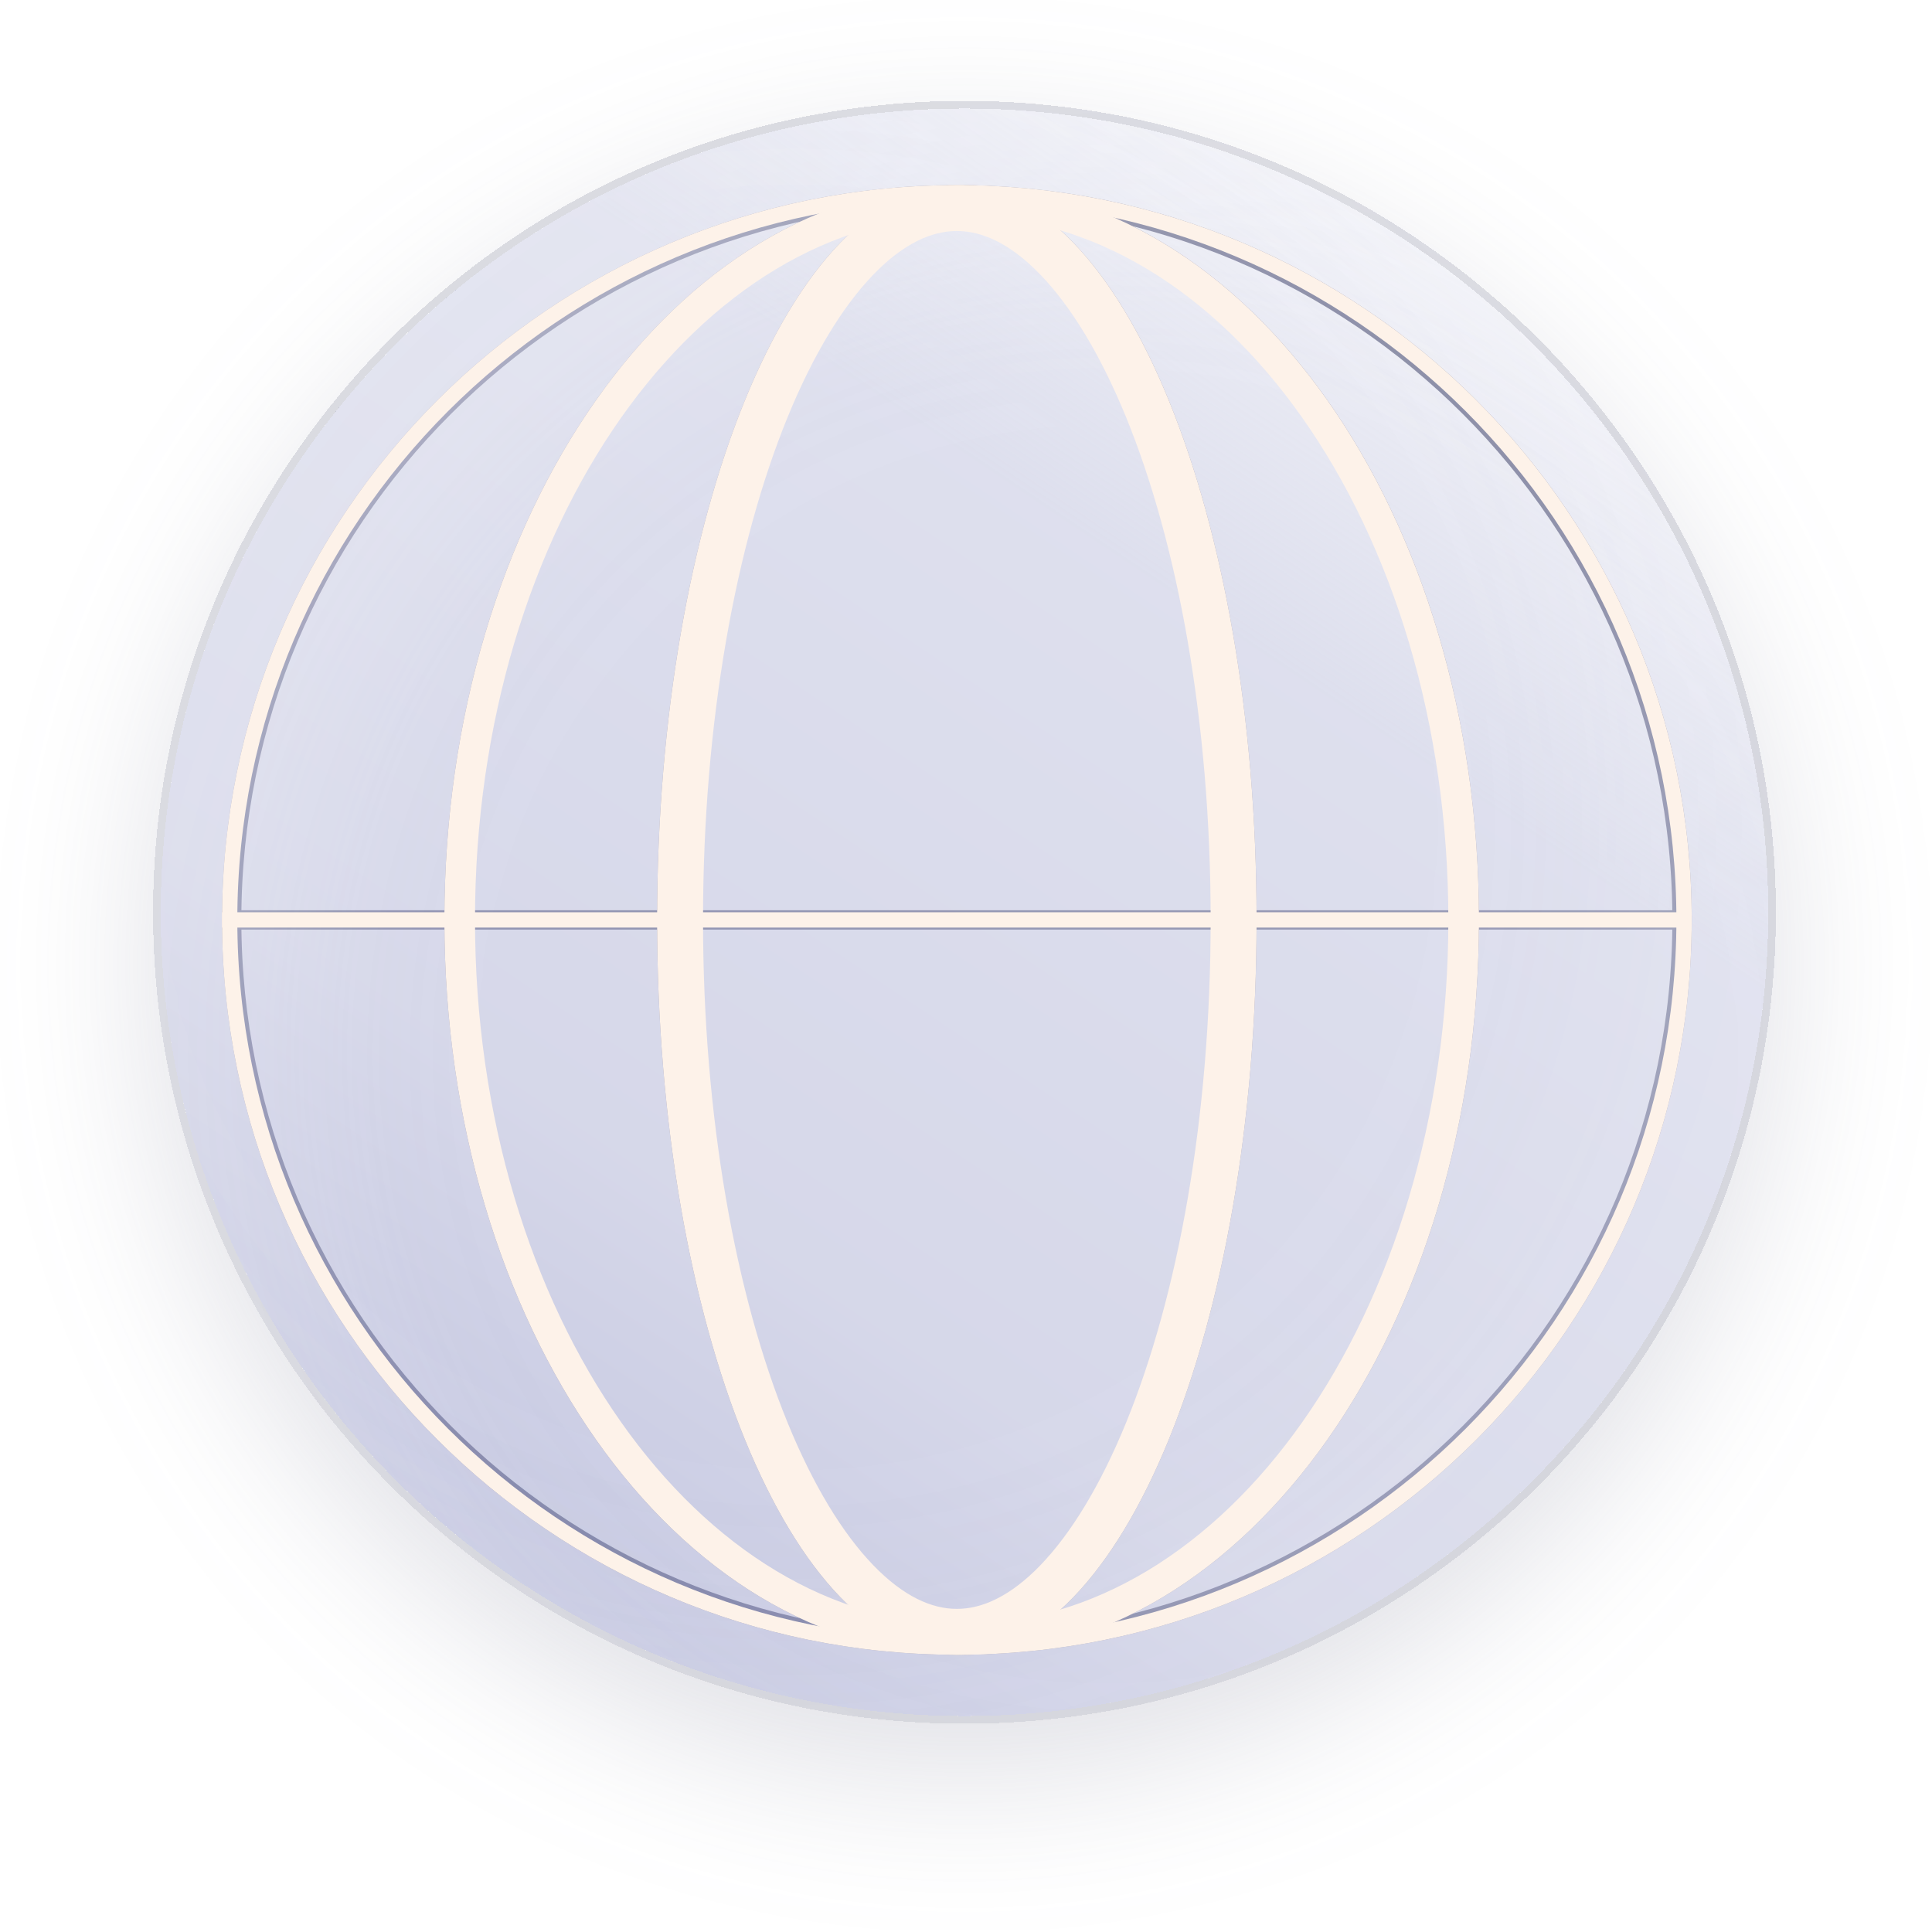
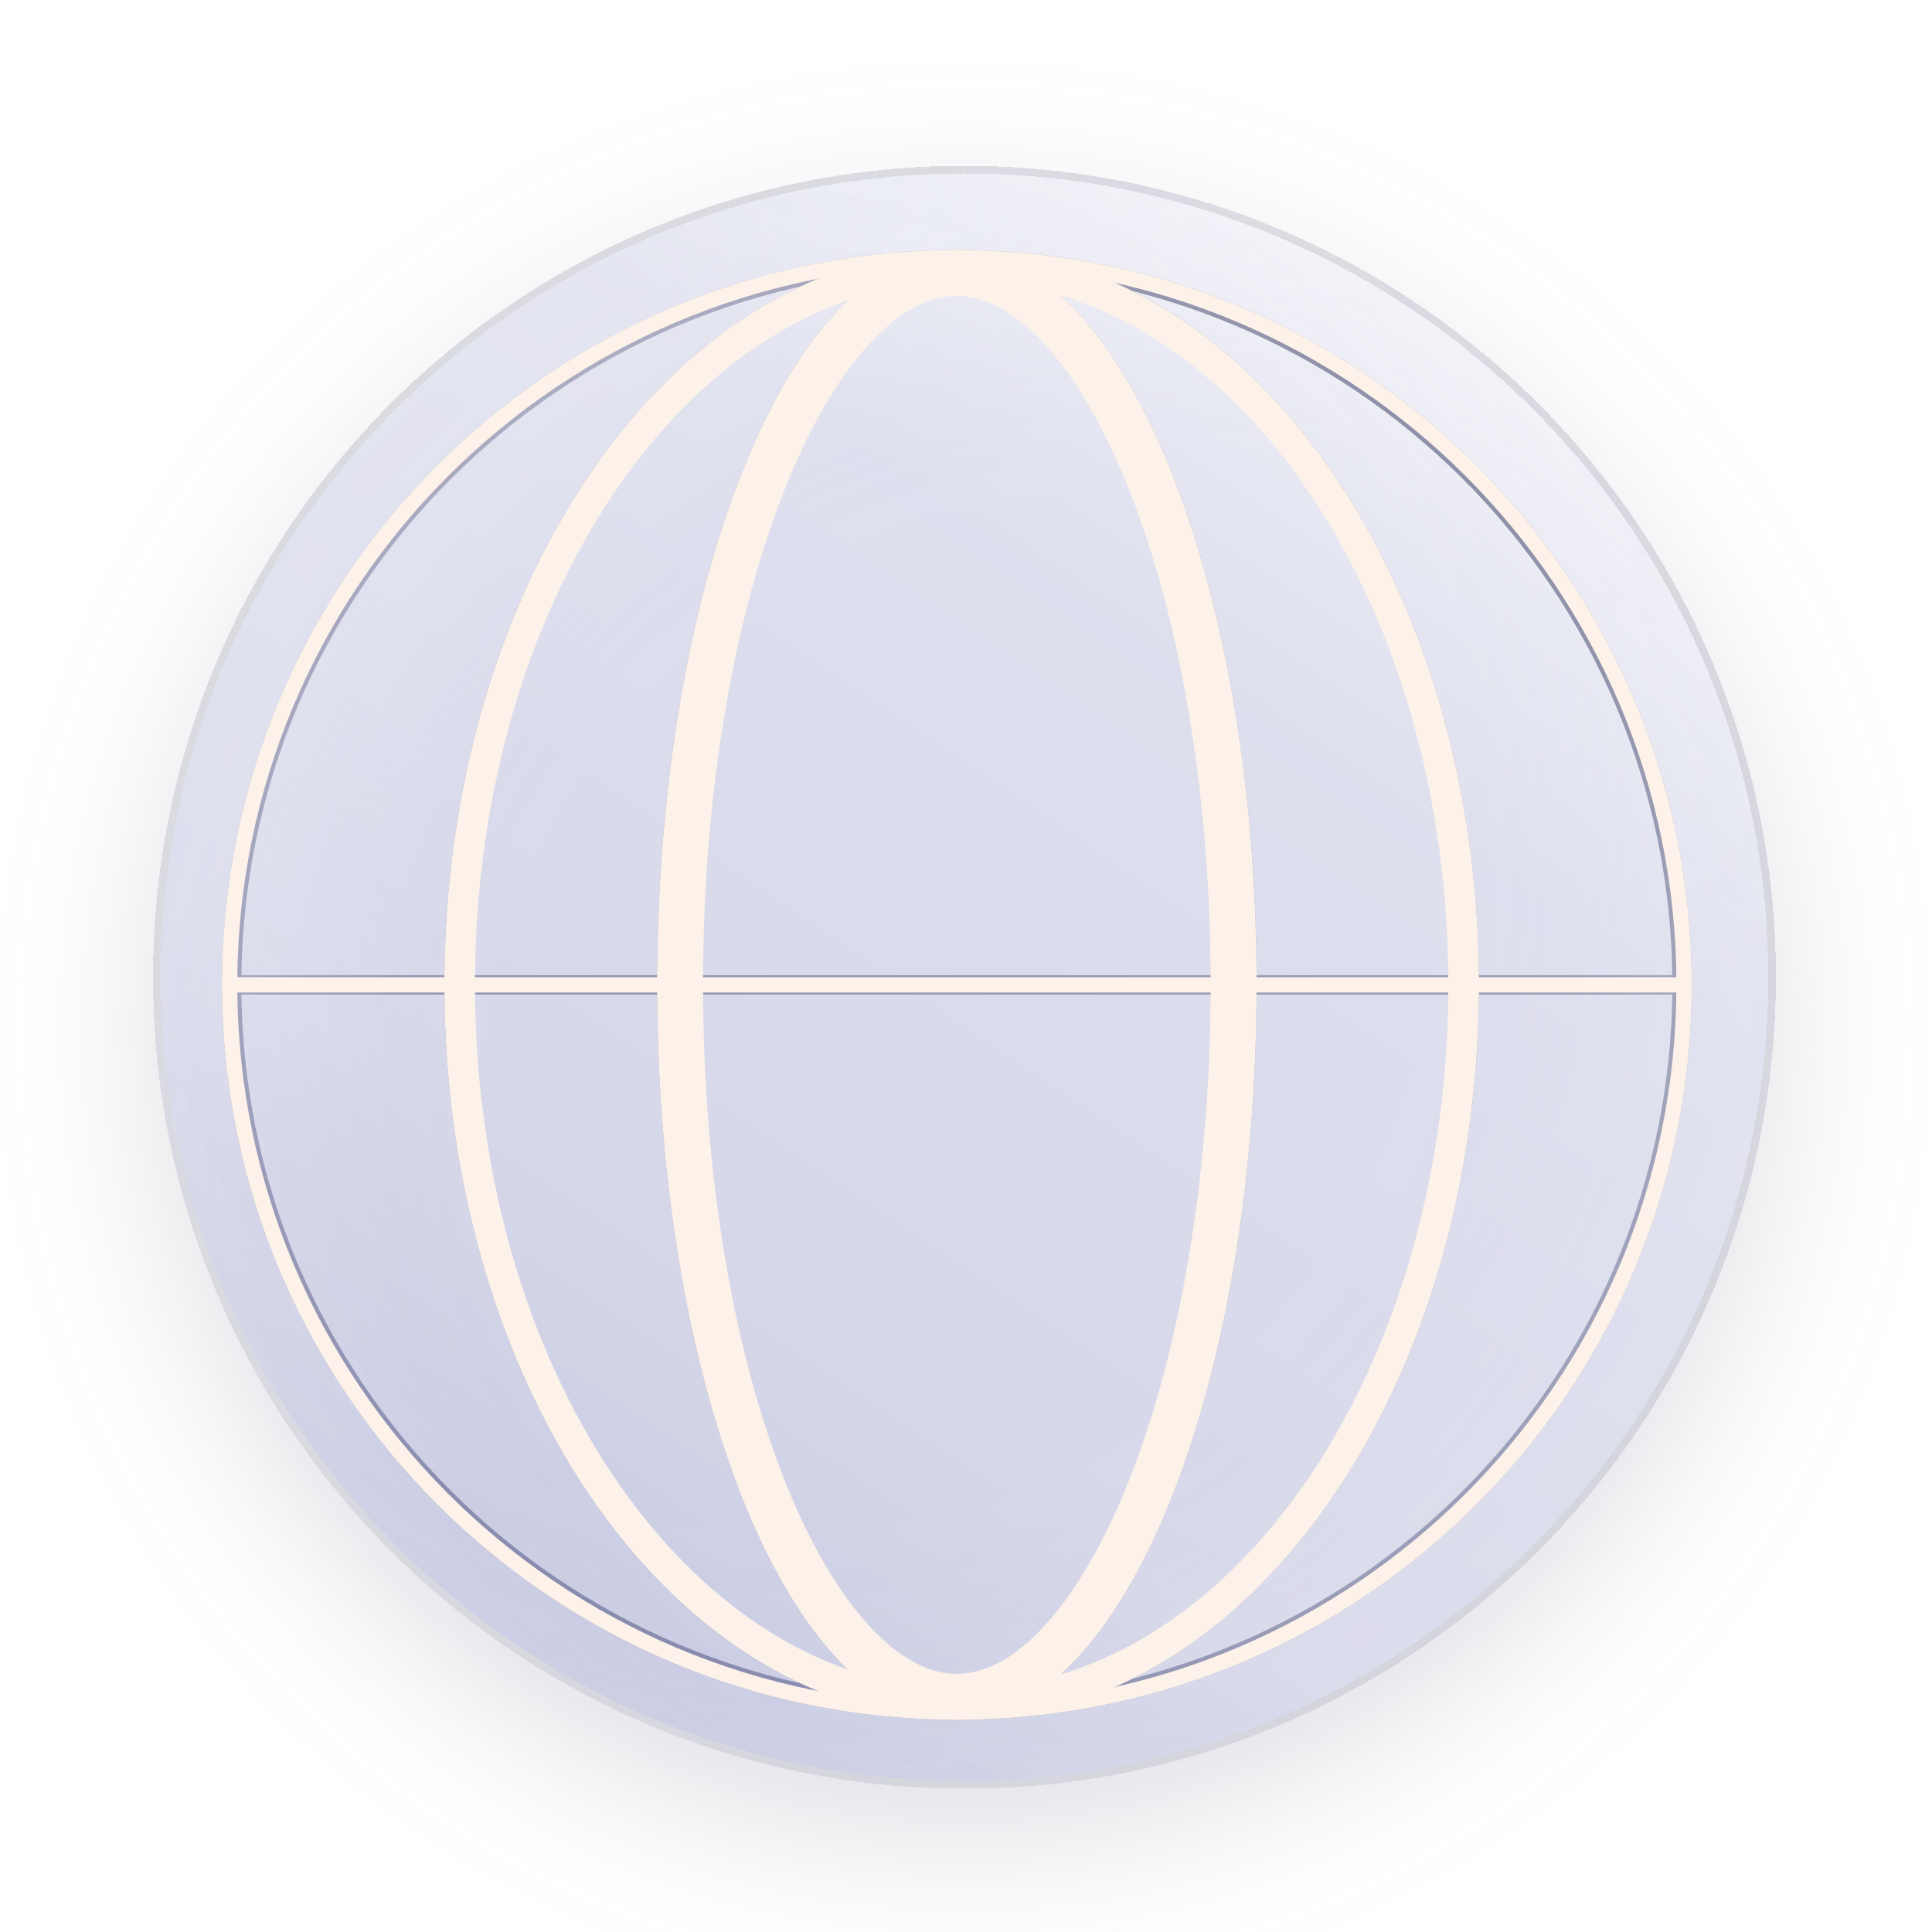
- <svg xmlns="http://www.w3.org/2000/svg" width="119" height="119" viewBox="0 0 119 119" fill="none">
+ <svg xmlns="http://www.w3.org/2000/svg" width="119" height="119" viewBox="0 -4 119 119" fill="none">
  <circle cx="58.937" cy="56.663" r="44.667" stroke="#666883" stroke-width="1.191" />
  <path d="M58.937 11.996C61.273 11.996 63.556 13.155 65.693 15.371C67.832 17.589 69.786 20.83 71.439 24.883C74.745 32.986 76.803 44.222 76.803 56.663C76.803 69.105 74.745 80.34 71.439 88.444C69.786 92.497 67.832 95.737 65.693 97.955C63.556 100.171 61.273 101.33 58.937 101.33C56.599 101.33 54.316 100.171 52.179 97.955C50.04 95.737 48.086 92.497 46.433 88.444C43.127 80.34 41.069 69.105 41.069 56.663C41.069 44.222 43.127 32.986 46.433 24.883C48.086 20.83 50.04 17.589 52.179 15.371C54.316 13.155 56.6 11.996 58.937 11.996Z" stroke="#666883" stroke-width="1.191" />
  <path d="M59.233 11.996C67.786 11.996 75.589 16.919 81.277 25C86.965 33.079 90.501 44.272 90.501 56.663C90.501 69.054 86.965 80.247 81.277 88.326C75.589 96.407 67.786 101.33 59.233 101.33C50.681 101.33 42.879 96.407 37.19 88.326C31.503 80.247 27.967 69.054 27.967 56.663C27.967 44.272 31.503 33.079 37.19 25C42.879 16.92 50.681 11.996 59.233 11.996Z" stroke="#666883" stroke-width="1.191" />
  <path d="M13.674 56.662H104.199" stroke="#666883" stroke-width="1.191" />
  <g filter="url(#filter0_dii_2646_3158)" data-figma-bg-blur-radius="2.97399">
    <circle cx="59.407" cy="56.192" r="49.506" fill="url(#paint0_linear_2646_3158)" fill-opacity="0.55" shape-rendering="crispEdges" />
    <circle cx="59.407" cy="56.192" r="49.742" stroke="#666883" stroke-opacity="0.3" stroke-width="0.471" shape-rendering="crispEdges" />
  </g>
  <circle cx="58.937" cy="56.663" r="44.791" stroke="#FDF2E9" stroke-width="0.943" />
  <path d="M58.937 12.815C60.982 12.815 63.066 13.826 65.105 15.94C67.147 18.058 69.052 21.197 70.682 25.192C73.938 33.175 75.984 44.301 75.984 56.663C75.984 69.025 73.938 80.152 70.682 88.135C69.052 92.13 67.147 95.269 65.105 97.387C63.066 99.501 60.982 100.512 58.937 100.512C56.891 100.512 54.806 99.501 52.768 97.387C50.725 95.269 48.82 92.13 47.19 88.135C43.934 80.152 41.888 69.025 41.888 56.663C41.888 44.301 43.934 33.175 47.19 25.192C48.82 21.197 50.725 18.058 52.768 15.94C54.806 13.826 56.891 12.815 58.937 12.815Z" stroke="#FDF2E9" stroke-width="2.829" />
  <path d="M59.233 12.344C67.642 12.344 75.35 17.184 80.993 25.2C86.635 33.214 90.153 44.335 90.153 56.663C90.153 68.991 86.635 80.112 80.993 88.126C75.35 96.143 67.642 100.983 59.233 100.983C50.825 100.983 43.118 96.143 37.475 88.126C31.833 80.112 28.314 68.991 28.314 56.663C28.314 44.335 31.833 33.214 37.475 25.2C43.118 17.184 50.825 12.344 59.233 12.344Z" stroke="#FDF2E9" stroke-width="1.886" />
  <path d="M13.674 56.662H104.199" stroke="#FDF2E9" stroke-width="0.943" />
  <defs>
    <filter id="filter0_dii_2646_3158" x="-1.053" y="-8.08239e-05" width="119.867" height="118.815" filterUnits="userSpaceOnUse" color-interpolation-filters="sRGB">
      <feFlood flood-opacity="0" result="BackgroundImageFix" />
      <feColorMatrix in="SourceAlpha" type="matrix" values="0 0 0 0 0 0 0 0 0 0 0 0 0 0 0 0 0 0 127 0" result="hardAlpha" />
      <feOffset dy="3.216" />
      <feGaussianBlur stdDeviation="4.715" />
      <feComposite in2="hardAlpha" operator="out" />
      <feColorMatrix type="matrix" values="0 0 0 0 0.4 0 0 0 0 0.408 0 0 0 0 0.514 0 0 0 0.2 0" />
      <feBlend mode="normal" in2="BackgroundImageFix" result="effect1_dropShadow_2646_3158" />
      <feBlend mode="normal" in="SourceGraphic" in2="effect1_dropShadow_2646_3158" result="shape" />
      <feColorMatrix in="SourceAlpha" type="matrix" values="0 0 0 0 0 0 0 0 0 0 0 0 0 0 0 0 0 0 127 0" result="hardAlpha" />
      <feOffset dx="8.735" dy="8.735" />
      <feGaussianBlur stdDeviation="5.241" />
      <feComposite in2="hardAlpha" operator="arithmetic" k2="-1" k3="1" />
      <feColorMatrix type="matrix" values="0 0 0 0 1 0 0 0 0 1 0 0 0 0 1 0 0 0 0.2 0" />
      <feBlend mode="normal" in2="shape" result="effect2_innerShadow_2646_3158" />
      <feColorMatrix in="SourceAlpha" type="matrix" values="0 0 0 0 0 0 0 0 0 0 0 0 0 0 0 0 0 0 127 0" result="hardAlpha" />
      <feOffset dx="-10.482" dy="-5.241" />
      <feGaussianBlur stdDeviation="5.241" />
      <feComposite in2="hardAlpha" operator="arithmetic" k2="-1" k3="1" />
      <feColorMatrix type="matrix" values="0 0 0 0 1 0 0 0 0 1 0 0 0 0 1 0 0 0 0.1 0" />
      <feBlend mode="normal" in2="effect2_innerShadow_2646_3158" result="effect3_innerShadow_2646_3158" />
    </filter>
    <clipPath id="bgblur_0_2646_3158_clip_path" transform="translate(1.05262 8.08239e-05)">
      <circle cx="59.407" cy="56.192" r="49.506" />
    </clipPath>
    <linearGradient id="paint0_linear_2646_3158" x1="103.253" y1="9.436" x2="32.809" y2="114.467" gradientUnits="userSpaceOnUse">
      <stop offset="0.075" stop-color="#C2C5DF" stop-opacity="0.4" />
      <stop offset="0.315" stop-color="#C2C5DF" />
      <stop offset="0.69" stop-color="#B4B7D7" />
      <stop offset="1" stop-color="#858ABF" />
    </linearGradient>
  </defs>
</svg>
